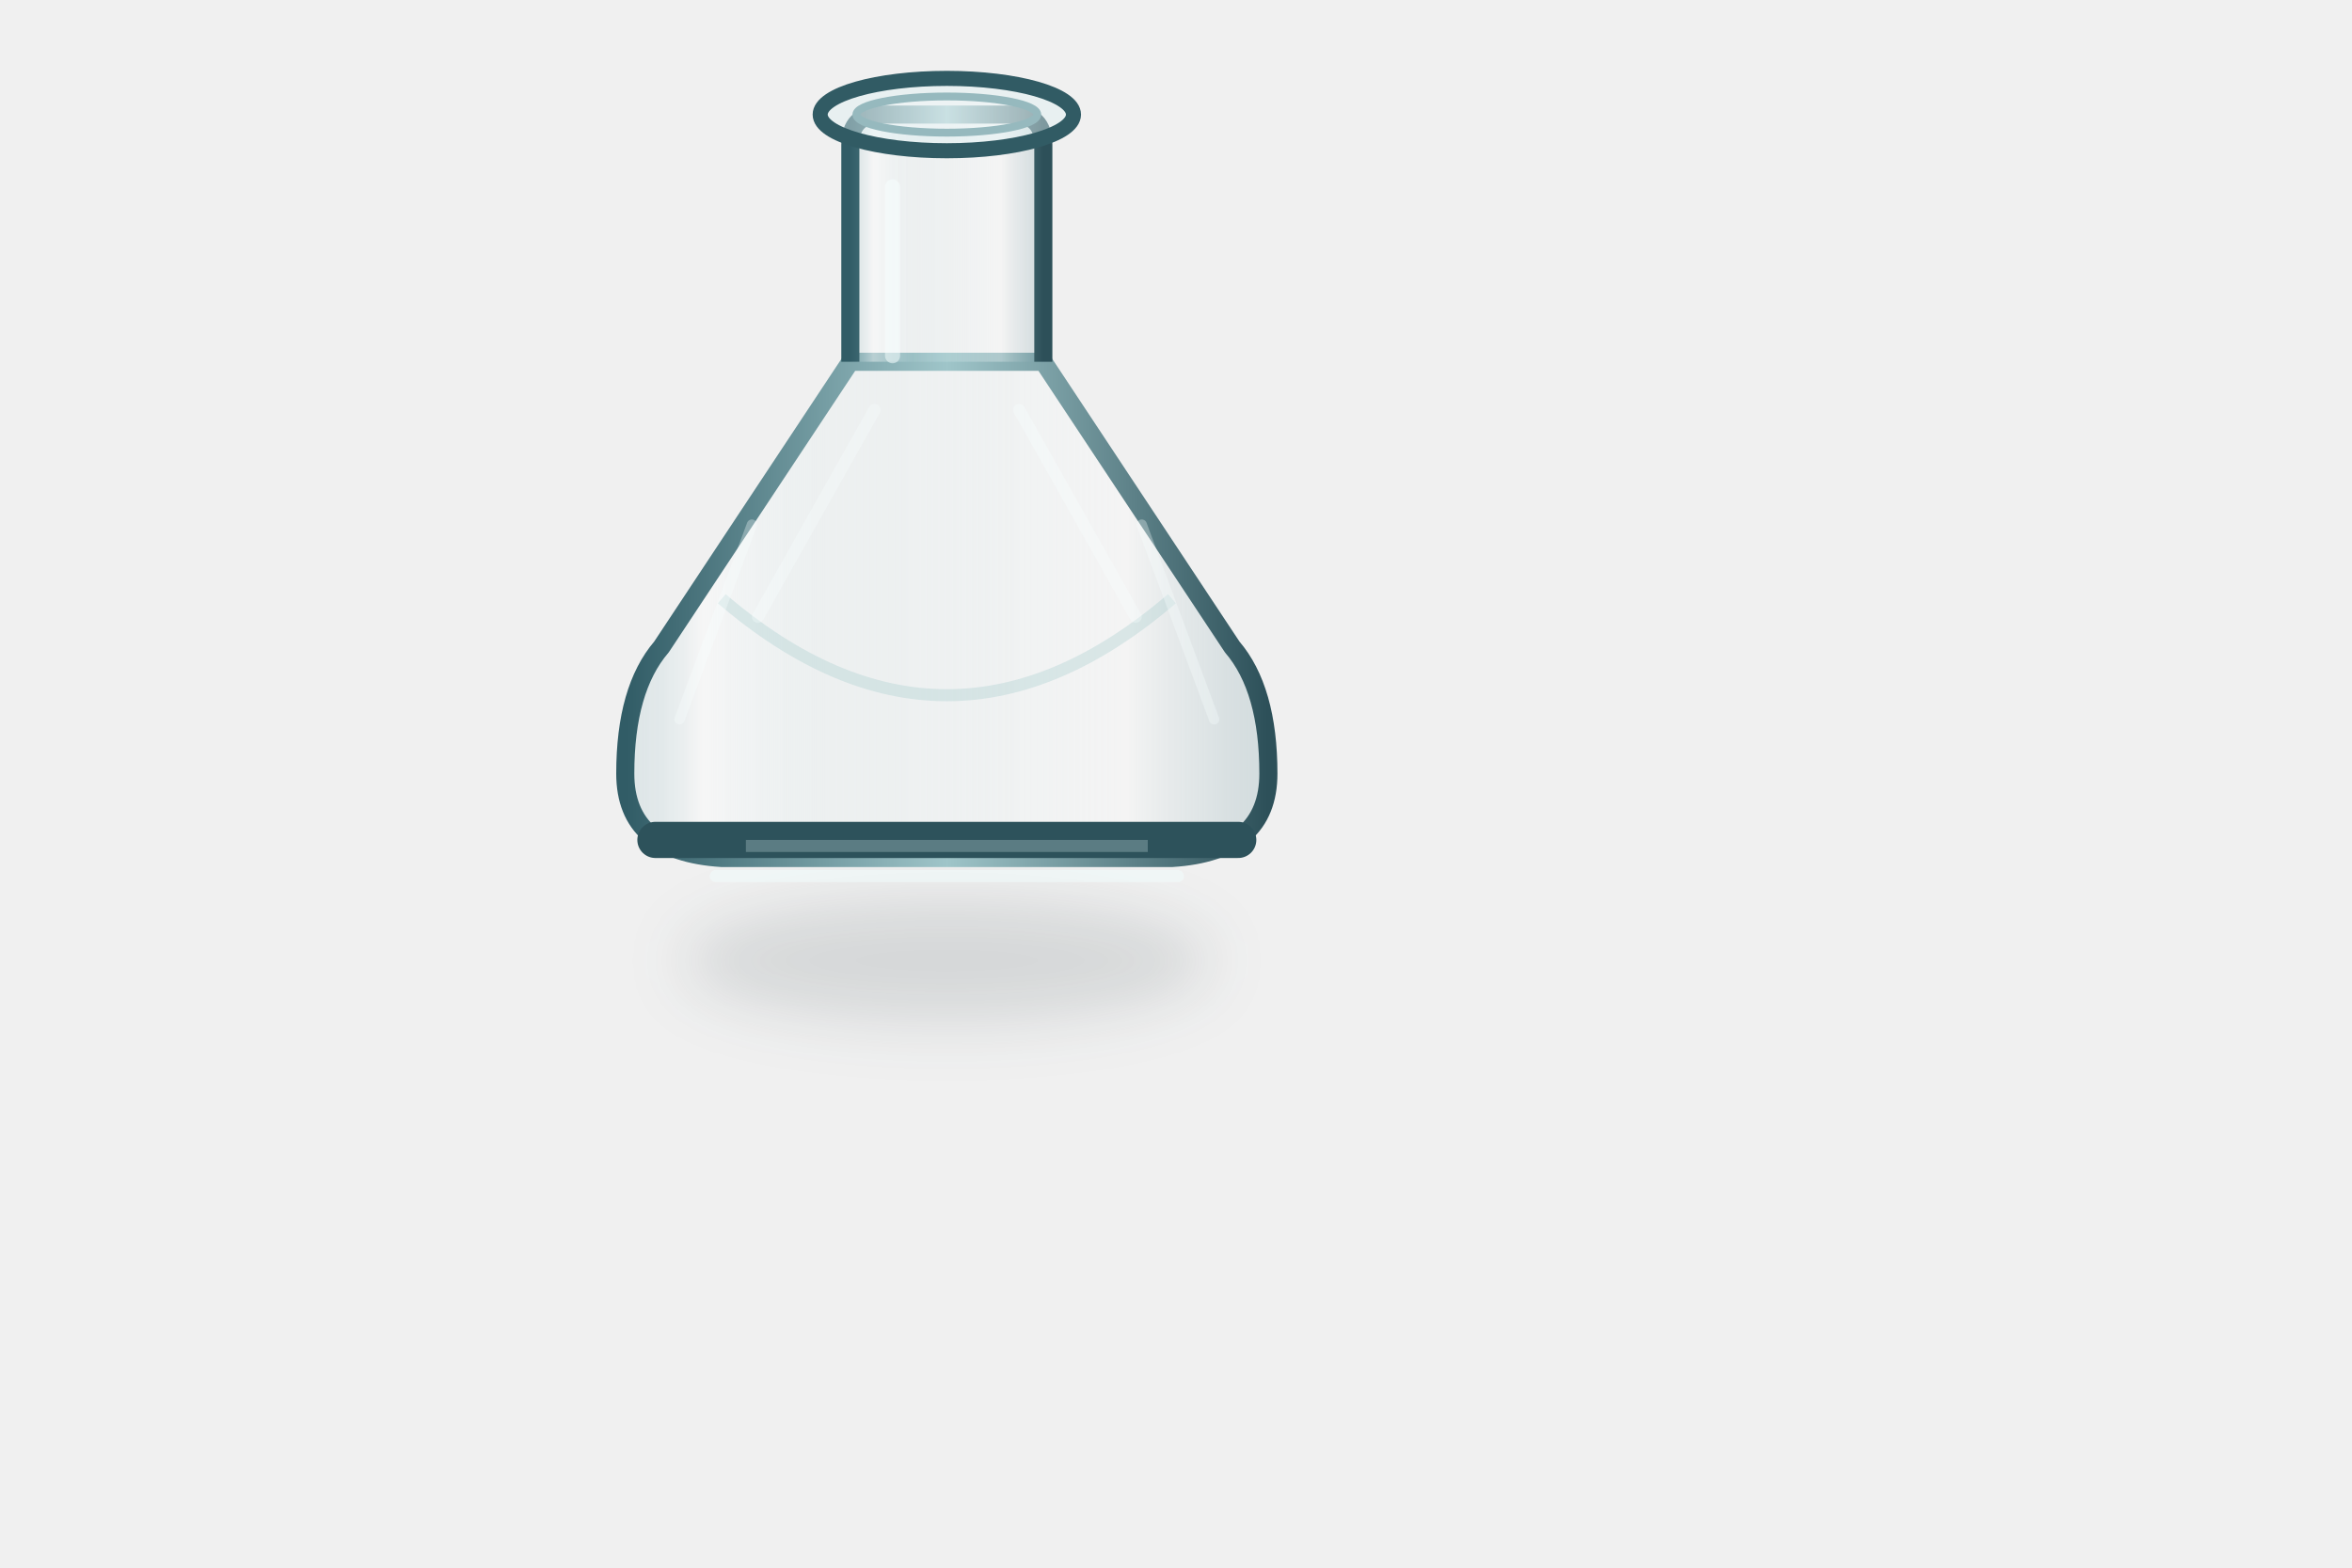
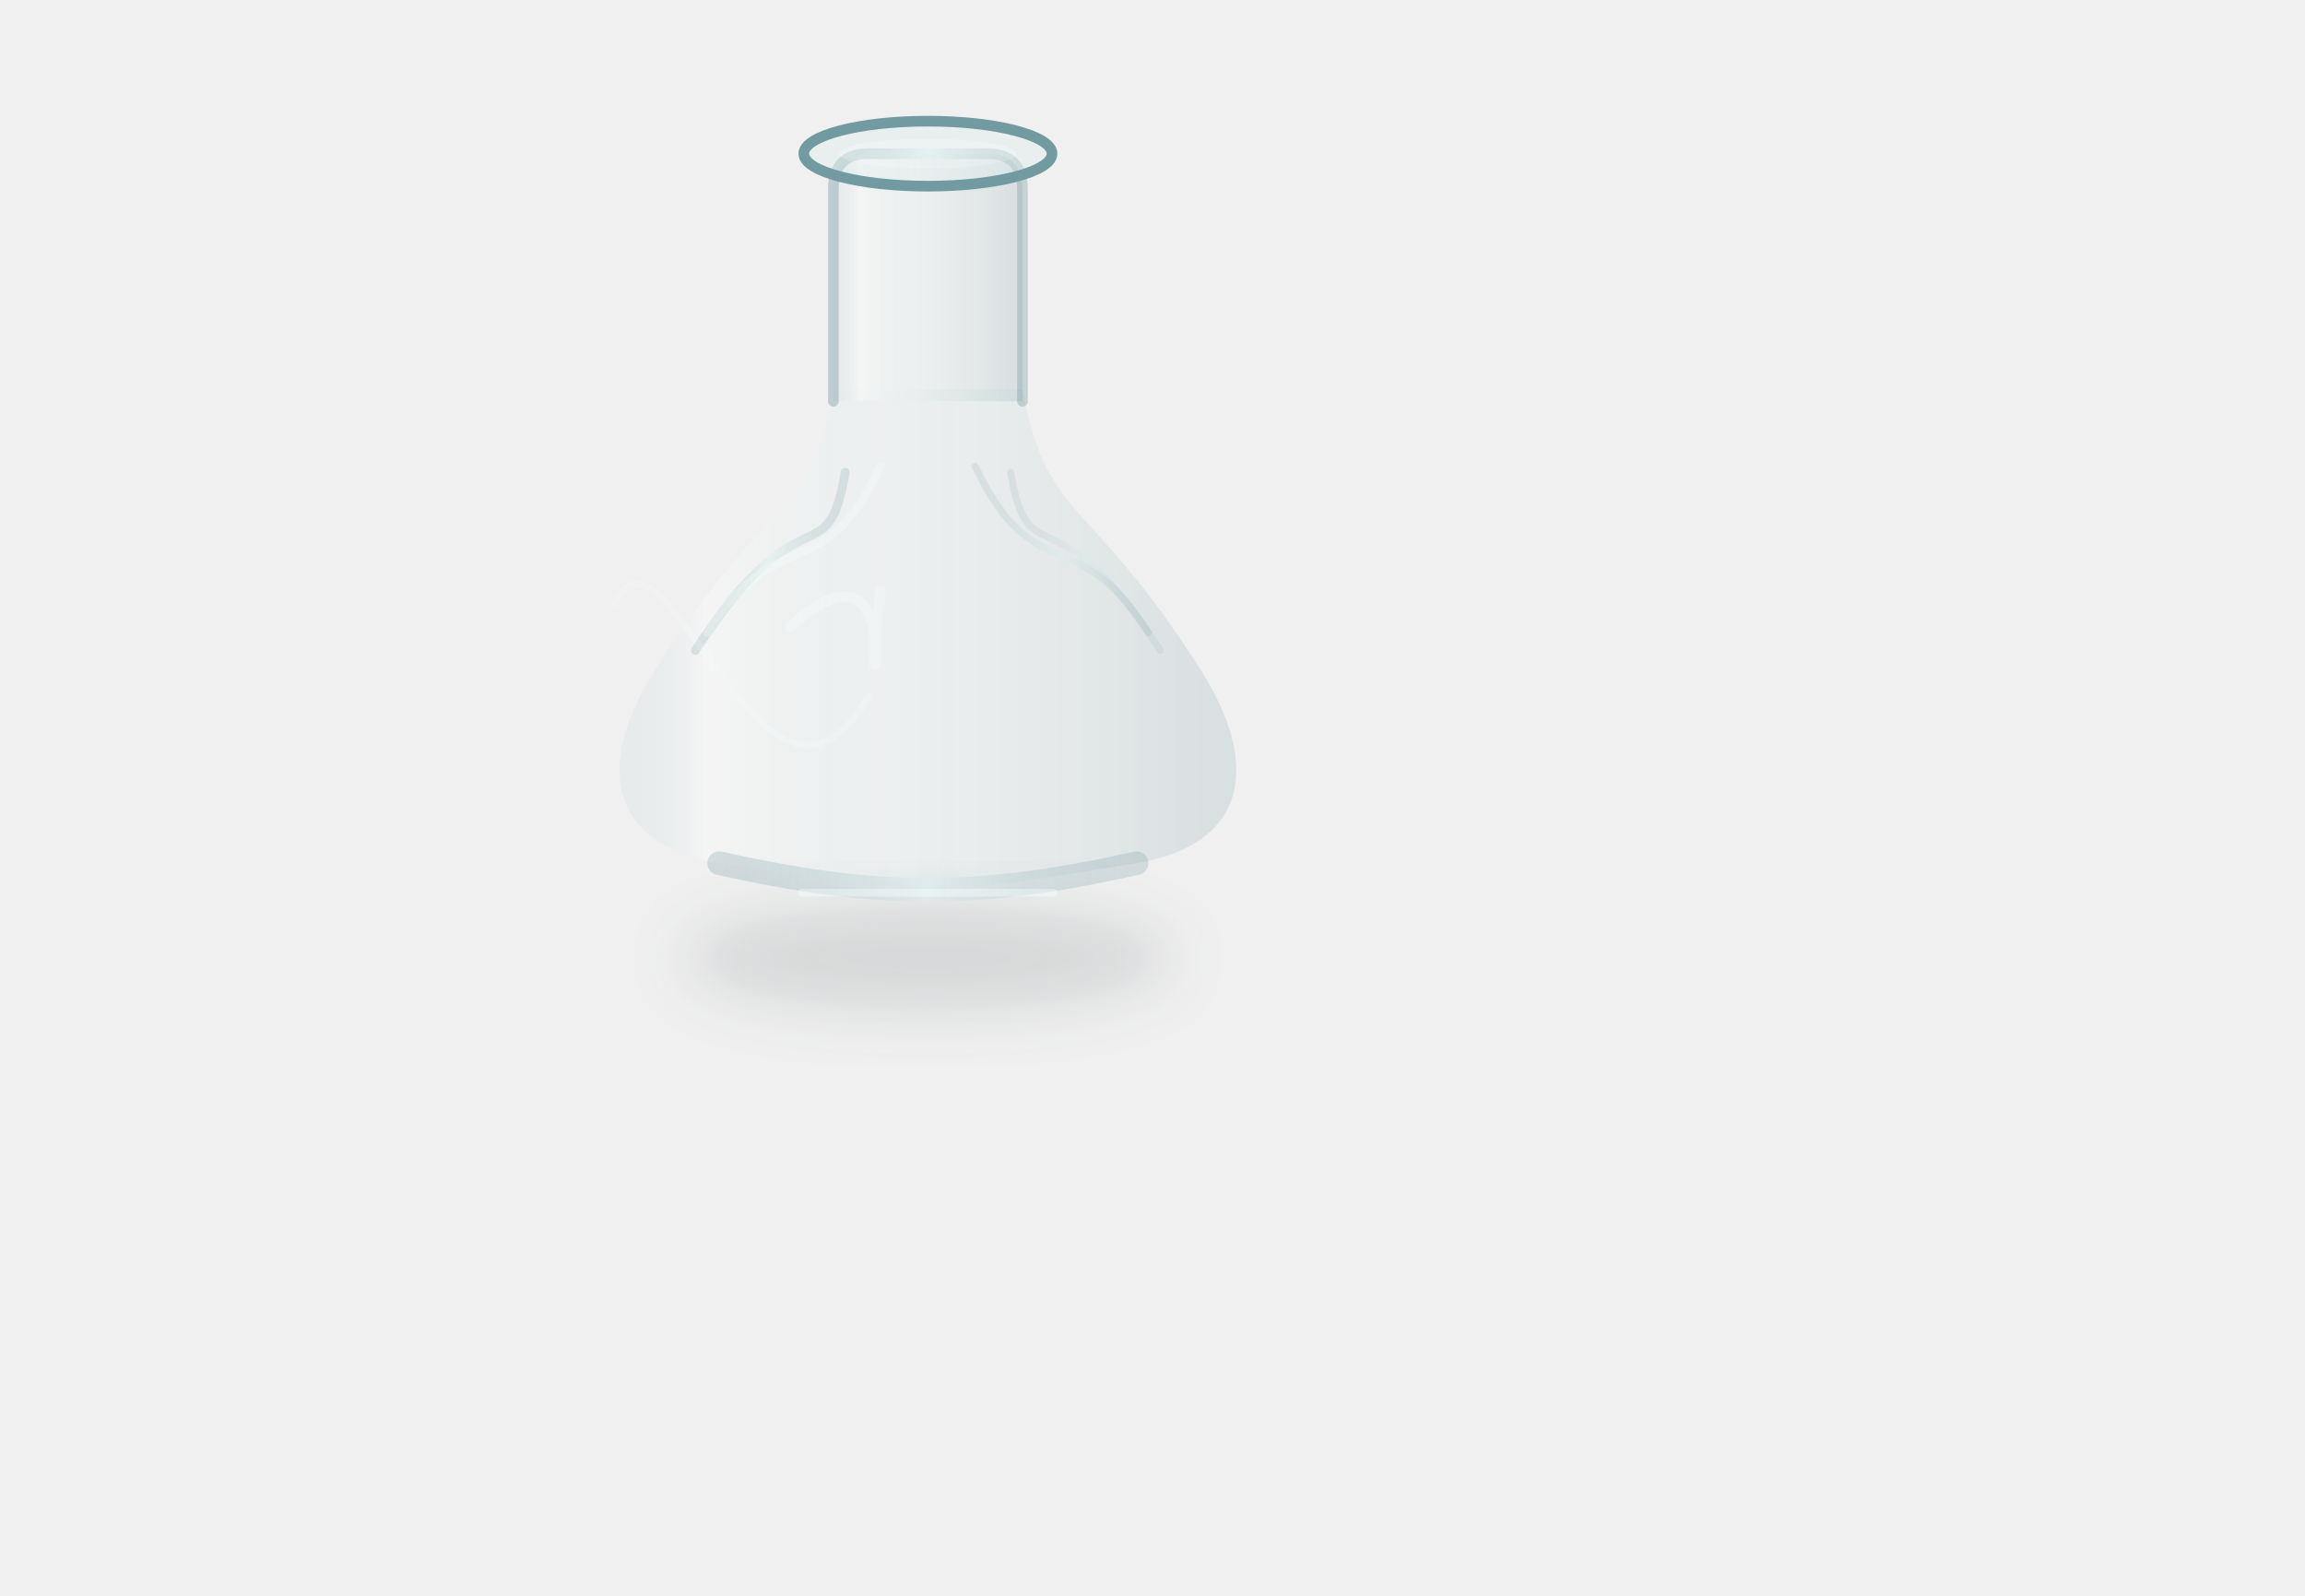
- <svg xmlns="http://www.w3.org/2000/svg" viewBox="28 12 390 260" data-asset-id="conical-flask-100ml" data-specification-id="conical-flask-100ml" data-family-id="conical-flask" data-capacity-ml="100" data-dimensions-mm="62 105 62" data-lod="thumbnail" data-coordinate-unit="mm" data-visual-role="apparatus-geometry" data-view-mode="catalog-preview" data-measurement-qualified="false" role="img" aria-labelledby="title desc">
+ <svg xmlns="http://www.w3.org/2000/svg" viewBox="28 12 390 270" data-asset-id="conical-flask-100ml" data-specification-id="conical-flask-100ml" data-family-id="conical-flask" data-capacity-ml="100" data-dimensions-mm="62 105 62" data-material-profile="curved-borosilicate-vessel" data-lod="thumbnail" data-lod-detail="identity" data-coordinate-unit="mm" data-visual-role="apparatus-geometry" data-view-mode="catalog-preview" data-measurement-qualified="false" data-anatomy="flat-contact-foot|curved-conical-body|shoulder-transition|cylindrical-neck|open-mouth-rim|interior-cavity" role="img" aria-labelledby="conical-flask-100ml-thumbnail-title conical-flask-100ml-thumbnail-desc">
  <defs>
    <linearGradient id="conical-flask-100ml-glass" x1="0" x2="1" y1="0" y2="0">
-       <stop offset="0" stop-color="#8ab5bf" stop-opacity=".16" />
-       <stop offset=".12" stop-color="#ffffff" stop-opacity=".42" />
-       <stop offset=".32" stop-color="#d7eef1" stop-opacity=".12" />
-       <stop offset=".78" stop-color="#ffffff" stop-opacity=".30" />
-       <stop offset="1" stop-color="#5d8b95" stop-opacity=".20" />
+       <stop offset="0" stop-color="#a7c5cd" stop-opacity=".12" />
+       <stop offset=".14" stop-color="#ffffff" stop-opacity=".31" />
+       <stop offset=".42" stop-color="#d2e9eb" stop-opacity=".10" />
+       <stop offset="1" stop-color="#628b94" stop-opacity=".17" />
    </linearGradient>
-     <linearGradient id="conical-flask-100ml-glass-edge" x1="0" x2="1">
-       <stop offset="0" stop-color="#315c66" />
-       <stop offset=".5" stop-color="#9fc5c9" />
-       <stop offset="1" stop-color="#2d5059" />
+     <linearGradient id="conical-flask-100ml-edge" x1="0" x2="1">
+       <stop offset="0" stop-color="#638b93" stop-opacity=".34" />
+       <stop offset=".5" stop-color="#d9eff0" stop-opacity=".62" />
+       <stop offset="1" stop-color="#638b93" stop-opacity=".30" />
    </linearGradient>
-     <linearGradient id="conical-flask-100ml-steel" x1="0" x2="1">
-       <stop offset="0" stop-color="#26353b" />
-       <stop offset=".18" stop-color="#7c9298" />
-       <stop offset=".40" stop-color="#e2eaeb" />
-       <stop offset=".58" stop-color="#71848a" />
-       <stop offset="1" stop-color="#1e292e" />
+     <linearGradient id="conical-flask-100ml-ptfe" x1="0" x2="1">
+       <stop offset="0" stop-color="#d5d8d3" />
+       <stop offset=".42" stop-color="#f5f4ea" />
+       <stop offset="1" stop-color="#9da49d" />
    </linearGradient>
    <linearGradient id="conical-flask-100ml-rubber" x1="0" x2="1">
-       <stop offset="0" stop-color="#192328" />
-       <stop offset=".45" stop-color="#59686b" />
-       <stop offset="1" stop-color="#11191d" />
+       <stop offset="0" stop-color="#3d4a4a" />
+       <stop offset=".5" stop-color="#8a9890" />
+       <stop offset="1" stop-color="#253131" />
    </linearGradient>
    <filter id="conical-flask-100ml-shadow" x="-30%" y="-40%" width="160%" height="190%">
      <feGaussianBlur stdDeviation="5" />
    </filter>
-     <style>
-       .edge { stroke: url(#conical-flask-100ml-glass-edge); stroke-linejoin: round; }
-       .glass-fill { fill: url(#conical-flask-100ml-glass); }
-       .steel-fill { fill: url(#conical-flask-100ml-steel); }
-       .rubber-fill { fill: url(#conical-flask-100ml-rubber); }
-       .detail { stroke: #29444c; stroke-linecap: round; stroke-linejoin: round; }
-       .highlight { stroke: #f8ffff; stroke-linecap: round; fill: none; }
-     </style>
+     <style>.glass-fill{fill:url(#conical-flask-100ml-glass)}.glass-edge{fill:none;stroke:url(#conical-flask-100ml-edge);stroke-linecap:round;stroke-linejoin:round}.detail{stroke:#49686d;stroke-linecap:round;stroke-linejoin:round;fill:none}.highlight{stroke:#f7ffff;stroke-linecap:round;stroke-linejoin:round;fill:none}.ptfe-fill{fill:url(#conical-flask-100ml-ptfe)}.rubber-fill{fill:url(#conical-flask-100ml-rubber)}</style>
  </defs>
  <g data-layer="shadow">
-     <ellipse cx="185" cy="171.3" rx="43.722" ry="10" fill="#203137" opacity=".13" filter="url(#conical-flask-100ml-shadow)" />
+     <ellipse cx="185" cy="174.05" rx="41.59" ry="9" fill="#203137" opacity=".13" filter="url(#conical-flask-100ml-shadow)" />
+   </g>
+   <g data-layer="body" data-part="vessel.body">
+     <path d="M 169 77.9 C 165 99.9 157.68 96.05 139.68 124.05 C 127.68 142.05 131.68 155.05 149.68 158.05 C 187.68 164.05 182.32 164.05 220.32 158.05 C 238.32 155.05 242.32 142.05 230.32 124.05 C 212.32 96.05 205 99.9 201 77.9 Z" class="glass-fill" />
  </g>
  <g data-layer="glass-back" data-part="vessel.body">
-     <path d="M169 72L137.68 119.3Q131.68 126.3 131.68 140.3Q131.68 153.3 147.68 154.3H222.32Q238.32 153.3 238.32 140.3Q238.32 126.3 232.32 119.3L201 72Z" class="glass-fill edge" stroke-width="3" />
+     <path d="M145.68 122.05C163.68 94.05 168 109.9 171 91.9" class="glass-edge" stroke-width="1.5" opacity=".58" />
+     <path d="M224.32 122.05C206.32 94.05 202 109.9 199 91.9" class="glass-edge" stroke-width="1.2" opacity=".34" />
+   </g>
+   <g data-layer="shoulder" data-part="vessel.shoulder">
+     <path d="M177 90.9C167 111.9 159.68 100.05 147.68 119.05" class="highlight" stroke-width="1.4" opacity=".28" />
+     <path d="M193 90.9C203 111.9 210.32 100.05 222.32 119.05" class="glass-edge" stroke-width="1.2" opacity=".38" />
+   </g>
+   <g data-layer="neck" data-part="vessel.neck">
+     <path d="M169 79.9V44Q169 38 175 38H195Q201 38 201 44V79.9" class="glass-fill" />
+     <path d="M169 79.9V44Q169 38 175 38H195Q201 38 201 44V79.9" class="glass-edge" stroke-width="1.8" />
+   </g>
+   <g data-layer="rim" data-part="vessel.rim">
+     <ellipse cx="185" cy="38" rx="21" ry="5.5" fill="#dceff0" fill-opacity=".34" stroke="#719ba0" stroke-width="1.8" />
+     <ellipse cx="185" cy="38" rx="15" ry="2.5" fill="#ffffff" fill-opacity=".18" />
  </g>
  <g data-layer="liquid" data-runtime="true" opacity="0" />
  <g data-layer="meniscus" data-runtime="true" opacity="0" />
-   <g data-layer="body" data-part="vessel.body">
-     <path d="M147.68 111.3Q185 143.3 222.32 111.3" fill="none" stroke="#9fc8ca" stroke-width="2" opacity=".32" />
+   <g data-layer="contact-base" data-part="vessel.contact-foot">
+     <path d="M149.68 158.05C176.68 164.05 193.32 164.05 220.32 158.05" class="glass-edge" stroke-width="4" opacity=".68" />
+     <path d="M163.68 163.05H206.32" class="highlight" stroke-width="1.3" opacity=".38" />
  </g>
-   <g data-layer="neck" data-part="vessel.neck">
-     <path d="M169 72V36Q169 31 174 31H196Q201 31 201 36V72" class="glass-fill edge" stroke-width="3" />
-     <path d="M176 43v28" stroke="#ffffff" stroke-width="2.5" opacity=".50" class="highlight" />
-   </g>
-   <g data-layer="rim" data-part="vessel.rim">
-     <ellipse cx="185" cy="31" rx="21" ry="6" fill="#dff0f1" fill-opacity=".46" stroke="#315b64" stroke-width="2.5" />
-     <ellipse cx="185" cy="31" rx="15" ry="3" fill="#ffffff" fill-opacity=".20" stroke="#96b9be" stroke-width="1.3" />
-   </g>
-   <g data-layer="base" data-part="vessel.base">
-     <path d="M136.68 151.3H233.32" stroke="#2d525b" stroke-width="6" stroke-linecap="round" />
-     <path d="M146.68 157.3H223.32" stroke="#f1fbfb" stroke-width="2" stroke-linecap="round" opacity=".56" />
-   </g>
-   <g data-layer="hardware">
-     <path d="M151.68 152.3h66.64" stroke="#78969b" stroke-width="2" opacity=".62" />
-   </g>
-   <g data-layer="glass-front">
-     <path d="M152.68 99L140.68 131.3M217.32 99L229.32 131.3" stroke="#ffffff" stroke-width="1.7" opacity=".32" class="highlight" />
+   <g data-layer="glass-front" data-part="vessel.body">
+     <path d="M161.68 118.05C183.68 98.05 173 145.9 177 111.9" class="highlight" stroke-width="1.8" opacity=".25" />
  </g>
  <g data-layer="highlight">
-     <path d="M173 80L153.68 114.3M197 80L216.32 114.3" stroke="#ffffff" stroke-width="2" opacity=".30" class="highlight" />
+     <path d="M175 129.9C157 159.9 141 96.05 132 114.05" class="highlight" stroke-width="1.1" opacity=".20" />
  </g>
  <g data-layer="accessibility">
-     <rect x="116.68" y="16" width="136.64" height="153.3" fill="none" stroke="#79d0d5" stroke-width="2" stroke-dasharray="8 8" opacity="0" />
+     <rect x="116.68" y="20" width="136.64" height="151.05" fill="none" stroke="#79c5c8" stroke-width="2" stroke-dasharray="8 8" opacity="0" />
  </g>
</svg>
